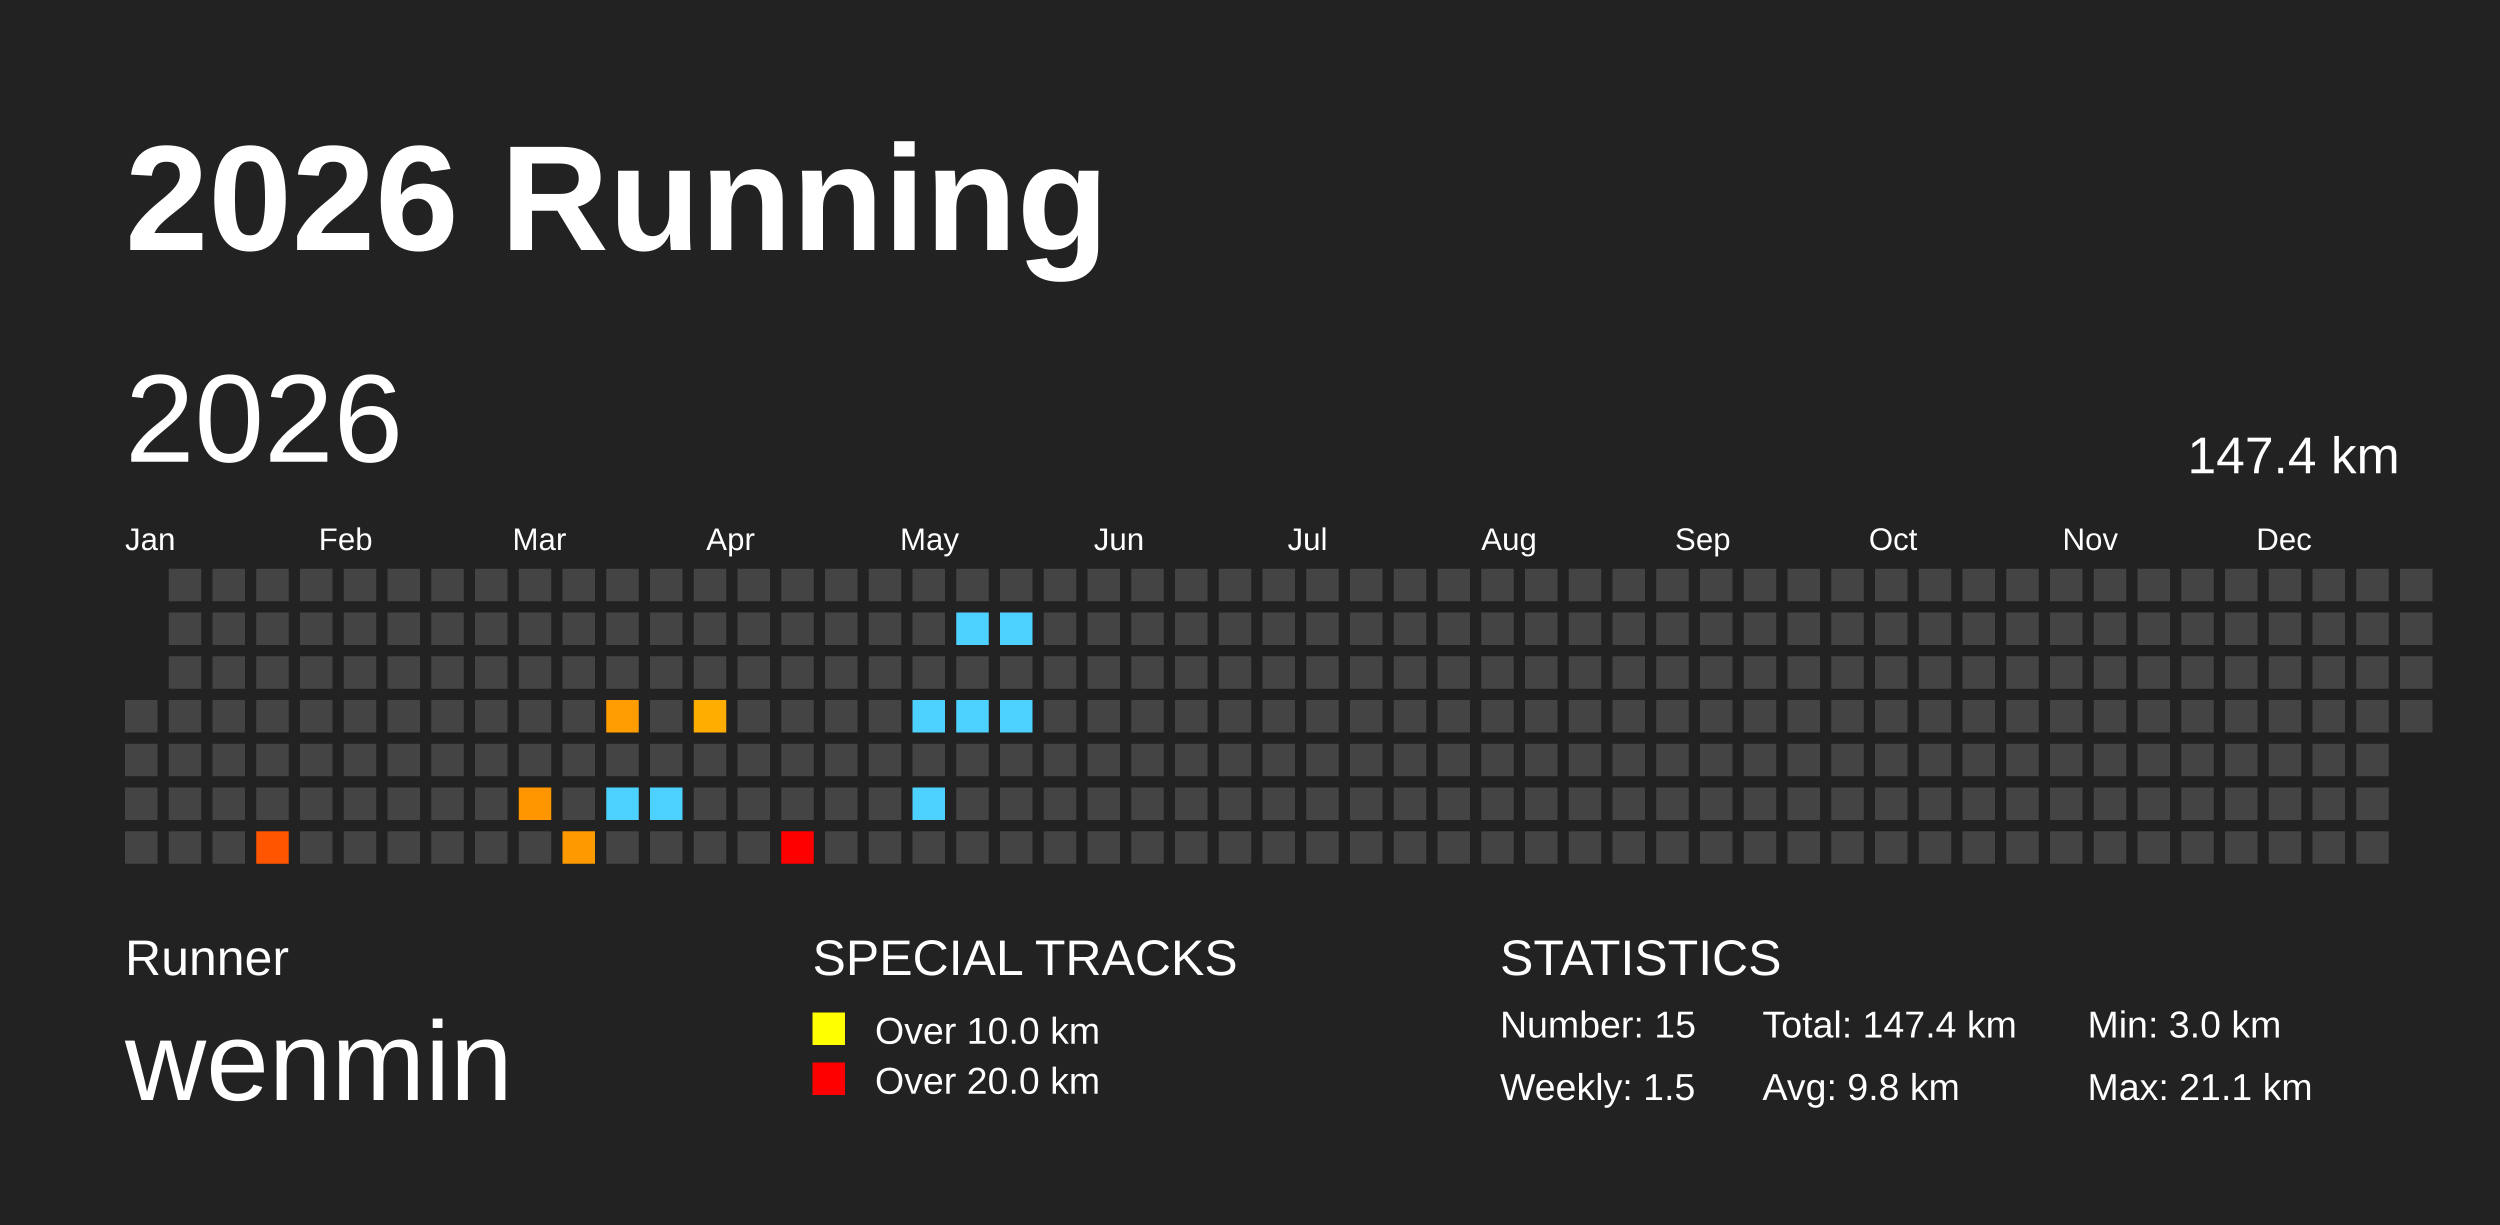
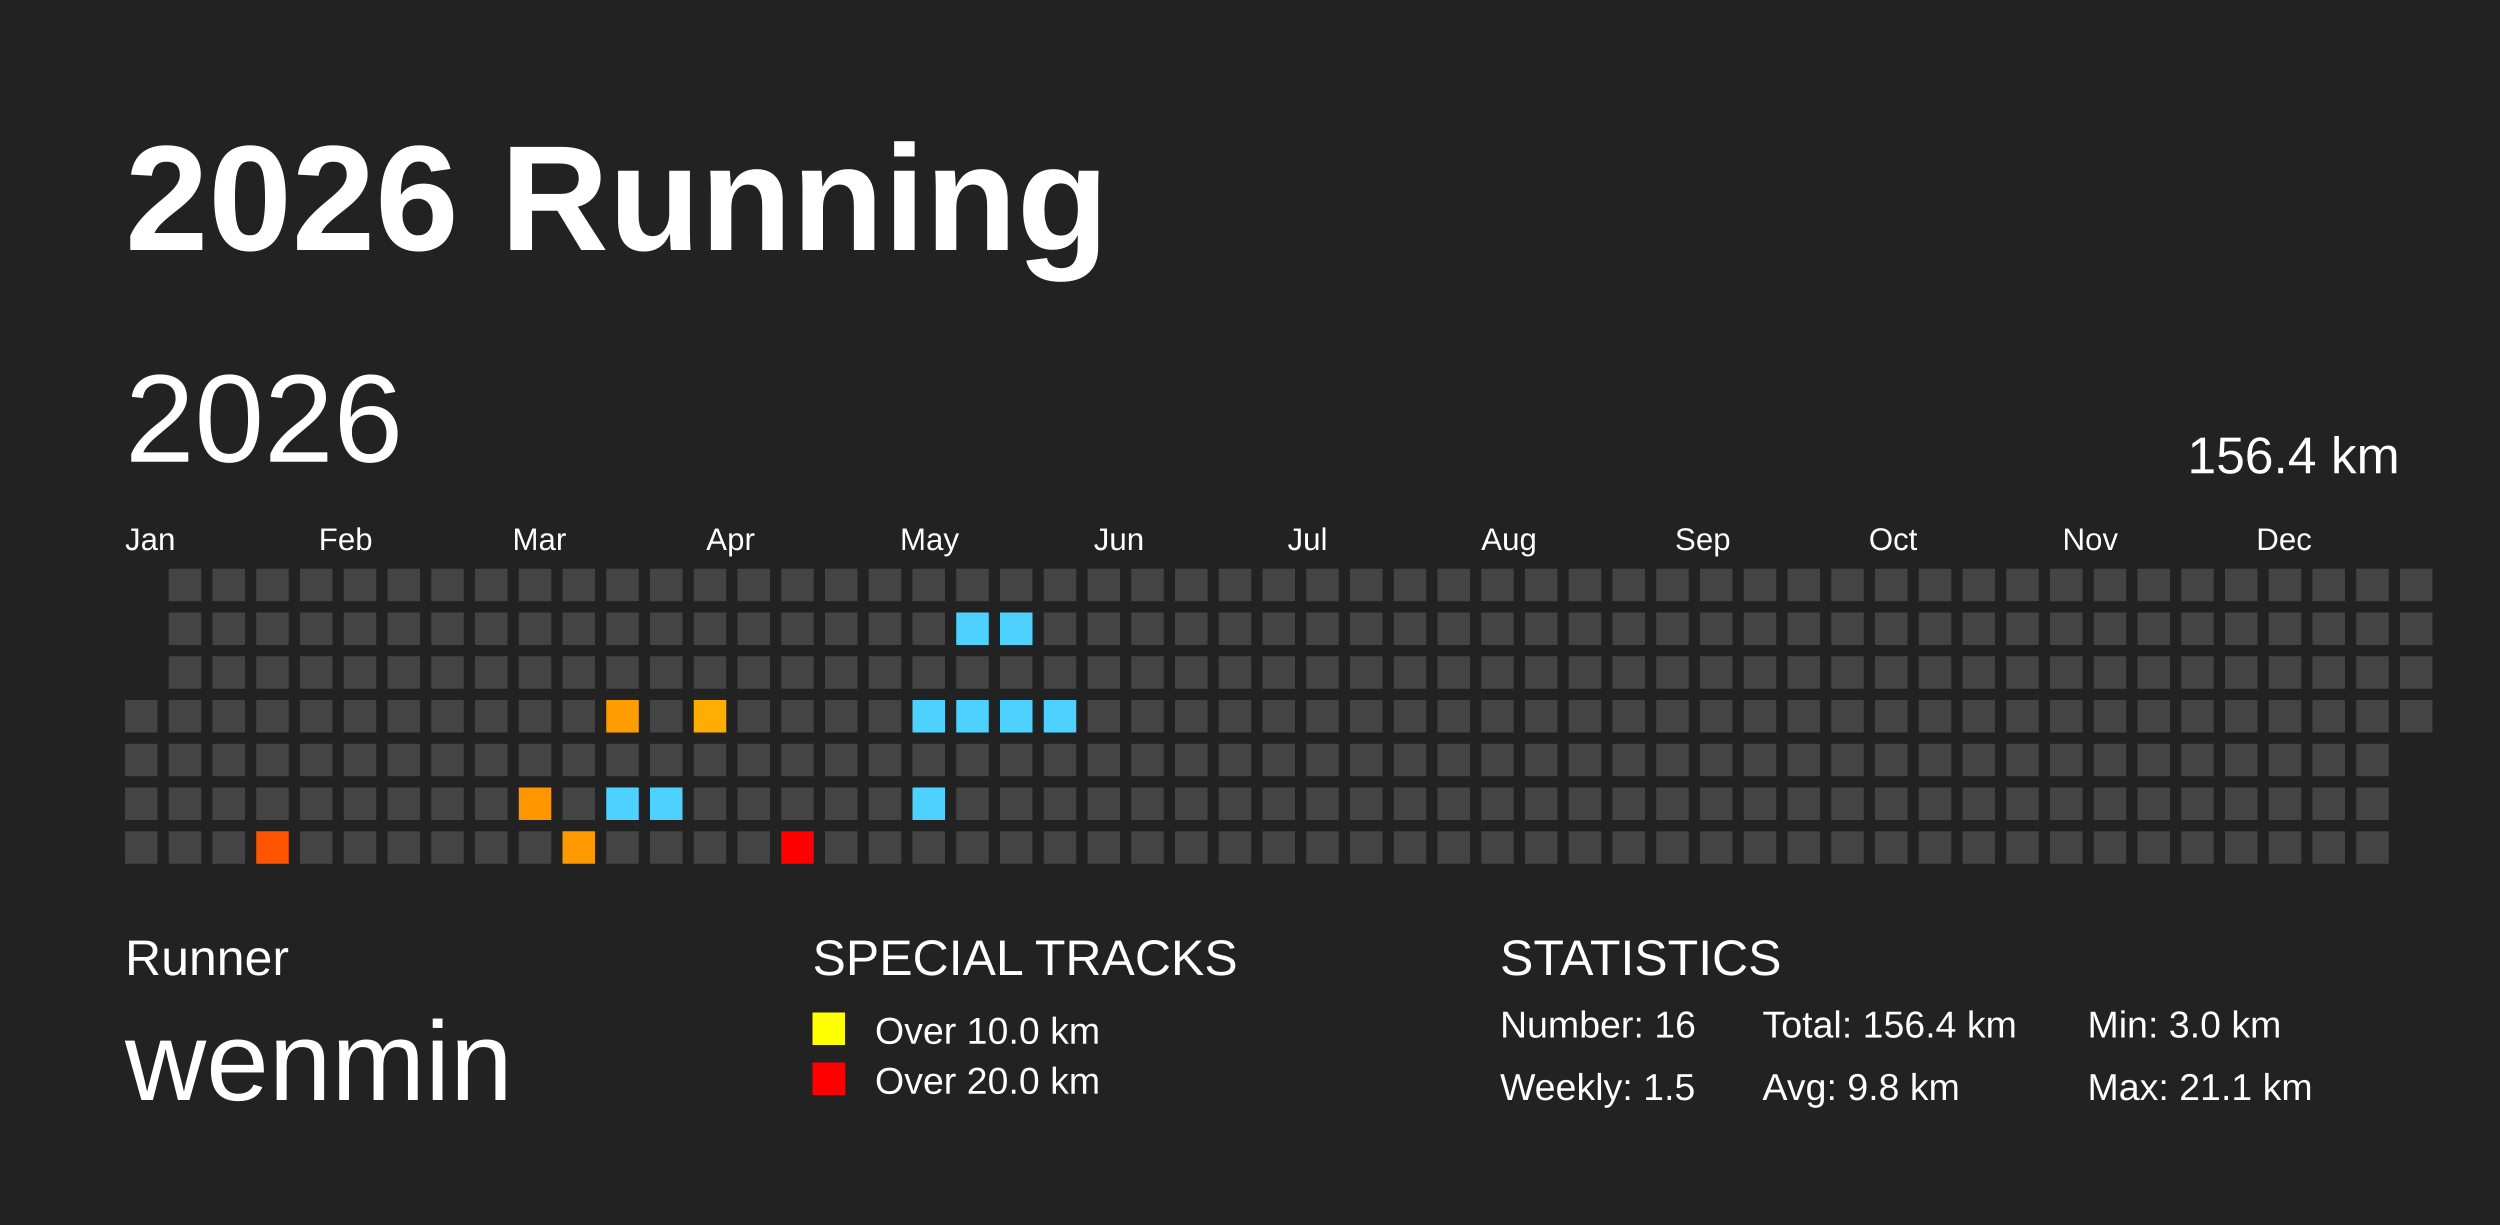
<svg xmlns="http://www.w3.org/2000/svg" baseProfile="full" height="98mm" version="1.1" viewBox="0,0,200,98" width="200mm">
  <defs />
  <rect fill="#222222" height="98" width="200" x="0" y="0" />
  <text fill="#FFFFFF" style="font-size:12px; font-family:Arial; font-weight:bold;" x="10" y="20">2026 Running</text>
  <text fill="#FFFFFF" style="font-size:4px; font-family:Arial" x="10" y="78">Runner</text>
  <text fill="#FFFFFF" style="font-size:9px; font-family:Arial" x="10" y="88">wenmin</text>
  <text fill="#FFFFFF" style="font-size:4px; font-family:Arial" x="65" y="78">SPECIAL TRACKS</text>
  <rect fill="yellow" height="2.6" width="2.6" x="65" y="81" />
  <text fill="#FFFFFF" style="font-size:3px; font-family:Arial" x="70" y="83.5">Over 10.0 km</text>
  <rect fill="red" height="2.6" width="2.6" x="65" y="85" />
  <text fill="#FFFFFF" style="font-size:3px; font-family:Arial" x="70" y="87.5">Over 20.0 km</text>
  <text fill="#FFFFFF" style="font-size:4px; font-family:Arial" x="120" y="78">STATISTICS</text>
-   <text fill="#FFFFFF" style="font-size:3px; font-family:Arial" x="120" y="83">Number: 15</text>
+   <text fill="#FFFFFF" style="font-size:3px; font-family:Arial" x="120" y="83">Number: 16</text>
  <text fill="#FFFFFF" style="font-size:3px; font-family:Arial" x="120" y="88">Weekly: 1.5</text>
-   <text fill="#FFFFFF" style="font-size:3px; font-family:Arial" x="141" y="83">Total: 147.4 km</text>
+   <text fill="#FFFFFF" style="font-size:3px; font-family:Arial" x="141" y="83">Total: 156.4 km</text>
  <text fill="#FFFFFF" style="font-size:3px; font-family:Arial" x="141" y="88">Avg: 9.8 km</text>
  <text fill="#FFFFFF" style="font-size:3px; font-family:Arial" x="167" y="83">Min: 3.0 km</text>
  <text fill="#FFFFFF" style="font-size:3px; font-family:Arial" x="167" y="88">Max: 21.1 km</text>
  <text dominant-baseline="hanging" fill="#FFFFFF" style="font-size:10.0px; font-family:Arial;" x="10" y="30">2026</text>
-   <text dominant-baseline="hanging" fill="#FFFFFF" style="font-size:4.125px; font-family:Arial;" x="175" y="35">147.4 km</text>
+   <text dominant-baseline="hanging" fill="#FFFFFF" style="font-size:4.125px; font-family:Arial;" x="175" y="35">156.4 km</text>
  <text fill="#FFFFFF" style="font-size:2.5px; font-family:Arial" x="10.0" y="44">Jan</text>
  <text fill="#FFFFFF" style="font-size:2.5px; font-family:Arial" x="25.5" y="44">Feb</text>
  <text fill="#FFFFFF" style="font-size:2.5px; font-family:Arial" x="41.0" y="44">Mar</text>
  <text fill="#FFFFFF" style="font-size:2.5px; font-family:Arial" x="56.5" y="44">Apr</text>
  <text fill="#FFFFFF" style="font-size:2.5px; font-family:Arial" x="72.0" y="44">May</text>
  <text fill="#FFFFFF" style="font-size:2.5px; font-family:Arial" x="87.5" y="44">Jun</text>
  <text fill="#FFFFFF" style="font-size:2.5px; font-family:Arial" x="103.0" y="44">Jul</text>
  <text fill="#FFFFFF" style="font-size:2.5px; font-family:Arial" x="118.5" y="44">Aug</text>
  <text fill="#FFFFFF" style="font-size:2.5px; font-family:Arial" x="134.0" y="44">Sep</text>
  <text fill="#FFFFFF" style="font-size:2.5px; font-family:Arial" x="149.5" y="44">Oct</text>
  <text fill="#FFFFFF" style="font-size:2.5px; font-family:Arial" x="165.0" y="44">Nov</text>
  <text fill="#FFFFFF" style="font-size:2.5px; font-family:Arial" x="180.5" y="44">Dec</text>
  <rect fill="#444444" height="2.6" width="2.6" x="10.0" y="56.0" />
  <rect fill="#444444" height="2.6" width="2.6" x="10.0" y="59.5" />
  <rect fill="#444444" height="2.6" width="2.6" x="10.0" y="63.0" />
  <rect fill="#444444" height="2.6" width="2.6" x="10.0" y="66.5" />
  <rect fill="#444444" height="2.6" width="2.6" x="13.5" y="45.5" />
  <rect fill="#444444" height="2.6" width="2.6" x="13.5" y="49.0" />
  <rect fill="#444444" height="2.6" width="2.6" x="13.5" y="52.5" />
  <rect fill="#444444" height="2.6" width="2.6" x="13.5" y="56.0" />
  <rect fill="#444444" height="2.6" width="2.6" x="13.5" y="59.5" />
  <rect fill="#444444" height="2.6" width="2.6" x="13.5" y="63.0" />
  <rect fill="#444444" height="2.6" width="2.6" x="13.5" y="66.5" />
  <rect fill="#444444" height="2.6" width="2.6" x="17.0" y="45.5" />
  <rect fill="#444444" height="2.6" width="2.6" x="17.0" y="49.0" />
  <rect fill="#444444" height="2.6" width="2.6" x="17.0" y="52.5" />
  <rect fill="#444444" height="2.6" width="2.6" x="17.0" y="56.0" />
  <rect fill="#444444" height="2.6" width="2.6" x="17.0" y="59.5" />
  <rect fill="#444444" height="2.6" width="2.6" x="17.0" y="63.0" />
  <rect fill="#444444" height="2.6" width="2.6" x="17.0" y="66.5" />
  <rect fill="#444444" height="2.6" width="2.6" x="20.5" y="45.5" />
  <rect fill="#444444" height="2.6" width="2.6" x="20.5" y="49.0" />
  <rect fill="#444444" height="2.6" width="2.6" x="20.5" y="52.5" />
  <rect fill="#444444" height="2.6" width="2.6" x="20.5" y="56.0" />
  <rect fill="#444444" height="2.6" width="2.6" x="20.5" y="59.5" />
  <rect fill="#444444" height="2.6" width="2.6" x="20.5" y="63.0" />
  <rect fill="#ff5500" height="2.6" width="2.6" x="20.5" y="66.5" />
  <rect fill="#444444" height="2.6" width="2.6" x="24.0" y="45.5" />
  <rect fill="#444444" height="2.6" width="2.6" x="24.0" y="49.0" />
  <rect fill="#444444" height="2.6" width="2.6" x="24.0" y="52.5" />
  <rect fill="#444444" height="2.6" width="2.6" x="24.0" y="56.0" />
  <rect fill="#444444" height="2.6" width="2.6" x="24.0" y="59.5" />
  <rect fill="#444444" height="2.6" width="2.6" x="24.0" y="63.0" />
  <rect fill="#444444" height="2.6" width="2.6" x="24.0" y="66.5" />
  <rect fill="#444444" height="2.6" width="2.6" x="27.5" y="45.5" />
  <rect fill="#444444" height="2.6" width="2.6" x="27.5" y="49.0" />
  <rect fill="#444444" height="2.6" width="2.6" x="27.5" y="52.5" />
  <rect fill="#444444" height="2.6" width="2.6" x="27.5" y="56.0" />
  <rect fill="#444444" height="2.6" width="2.6" x="27.5" y="59.5" />
  <rect fill="#444444" height="2.6" width="2.6" x="27.5" y="63.0" />
  <rect fill="#444444" height="2.6" width="2.6" x="27.5" y="66.5" />
  <rect fill="#444444" height="2.6" width="2.6" x="31.0" y="45.5" />
  <rect fill="#444444" height="2.6" width="2.6" x="31.0" y="49.0" />
  <rect fill="#444444" height="2.6" width="2.6" x="31.0" y="52.5" />
  <rect fill="#444444" height="2.6" width="2.6" x="31.0" y="56.0" />
  <rect fill="#444444" height="2.6" width="2.6" x="31.0" y="59.5" />
  <rect fill="#444444" height="2.6" width="2.6" x="31.0" y="63.0" />
  <rect fill="#444444" height="2.6" width="2.6" x="31.0" y="66.5" />
  <rect fill="#444444" height="2.6" width="2.6" x="34.5" y="45.5" />
  <rect fill="#444444" height="2.6" width="2.6" x="34.5" y="49.0" />
  <rect fill="#444444" height="2.6" width="2.6" x="34.5" y="52.5" />
  <rect fill="#444444" height="2.6" width="2.6" x="34.5" y="56.0" />
  <rect fill="#444444" height="2.6" width="2.6" x="34.5" y="59.5" />
  <rect fill="#444444" height="2.6" width="2.6" x="34.5" y="63.0" />
  <rect fill="#444444" height="2.6" width="2.6" x="34.5" y="66.5" />
  <rect fill="#444444" height="2.6" width="2.6" x="38.0" y="45.5" />
  <rect fill="#444444" height="2.6" width="2.6" x="38.0" y="49.0" />
  <rect fill="#444444" height="2.6" width="2.6" x="38.0" y="52.5" />
  <rect fill="#444444" height="2.6" width="2.6" x="38.0" y="56.0" />
  <rect fill="#444444" height="2.6" width="2.6" x="38.0" y="59.5" />
  <rect fill="#444444" height="2.6" width="2.6" x="38.0" y="63.0" />
  <rect fill="#444444" height="2.6" width="2.6" x="38.0" y="66.5" />
  <rect fill="#444444" height="2.6" width="2.6" x="41.5" y="45.5" />
  <rect fill="#444444" height="2.6" width="2.6" x="41.5" y="49.0" />
  <rect fill="#444444" height="2.6" width="2.6" x="41.5" y="52.5" />
  <rect fill="#444444" height="2.6" width="2.6" x="41.5" y="56.0" />
  <rect fill="#444444" height="2.6" width="2.6" x="41.5" y="59.5" />
  <rect fill="#ff9600" height="2.6" width="2.6" x="41.5" y="63.0" />
  <rect fill="#444444" height="2.6" width="2.6" x="41.5" y="66.5" />
  <rect fill="#444444" height="2.6" width="2.6" x="45.0" y="45.5" />
  <rect fill="#444444" height="2.6" width="2.6" x="45.0" y="49.0" />
  <rect fill="#444444" height="2.6" width="2.6" x="45.0" y="52.5" />
  <rect fill="#444444" height="2.6" width="2.6" x="45.0" y="56.0" />
  <rect fill="#444444" height="2.6" width="2.6" x="45.0" y="59.5" />
  <rect fill="#444444" height="2.6" width="2.6" x="45.0" y="63.0" />
  <rect fill="#ff9900" height="2.6" width="2.6" x="45.0" y="66.5" />
  <rect fill="#444444" height="2.6" width="2.6" x="48.5" y="45.5" />
  <rect fill="#444444" height="2.6" width="2.6" x="48.5" y="49.0" />
  <rect fill="#444444" height="2.6" width="2.6" x="48.5" y="52.5" />
  <rect fill="#ff9d00" height="2.6" width="2.6" x="48.5" y="56.0" />
  <rect fill="#444444" height="2.6" width="2.6" x="48.5" y="59.5" />
  <rect fill="#4dd2ff" height="2.6" width="2.6" x="48.5" y="63.0" />
  <rect fill="#444444" height="2.6" width="2.6" x="48.5" y="66.5" />
  <rect fill="#444444" height="2.6" width="2.6" x="52.0" y="45.5" />
  <rect fill="#444444" height="2.6" width="2.6" x="52.0" y="49.0" />
  <rect fill="#444444" height="2.6" width="2.6" x="52.0" y="52.5" />
  <rect fill="#444444" height="2.6" width="2.6" x="52.0" y="56.0" />
  <rect fill="#444444" height="2.6" width="2.6" x="52.0" y="59.5" />
  <rect fill="#4dd2ff" height="2.6" width="2.6" x="52.0" y="63.0" />
  <rect fill="#444444" height="2.6" width="2.6" x="52.0" y="66.5" />
  <rect fill="#444444" height="2.6" width="2.6" x="55.5" y="45.5" />
  <rect fill="#444444" height="2.6" width="2.6" x="55.5" y="49.0" />
  <rect fill="#444444" height="2.6" width="2.6" x="55.5" y="52.5" />
  <rect fill="#ffae00" height="2.6" width="2.6" x="55.5" y="56.0" />
  <rect fill="#444444" height="2.6" width="2.6" x="55.5" y="59.5" />
  <rect fill="#444444" height="2.6" width="2.6" x="55.5" y="63.0" />
  <rect fill="#444444" height="2.6" width="2.6" x="55.5" y="66.5" />
  <rect fill="#444444" height="2.6" width="2.6" x="59.0" y="45.5" />
  <rect fill="#444444" height="2.6" width="2.6" x="59.0" y="49.0" />
  <rect fill="#444444" height="2.6" width="2.6" x="59.0" y="52.5" />
  <rect fill="#444444" height="2.6" width="2.6" x="59.0" y="56.0" />
  <rect fill="#444444" height="2.6" width="2.6" x="59.0" y="59.5" />
  <rect fill="#444444" height="2.6" width="2.6" x="59.0" y="63.0" />
  <rect fill="#444444" height="2.6" width="2.6" x="59.0" y="66.5" />
  <rect fill="#444444" height="2.6" width="2.6" x="62.5" y="45.5" />
  <rect fill="#444444" height="2.6" width="2.6" x="62.5" y="49.0" />
  <rect fill="#444444" height="2.6" width="2.6" x="62.5" y="52.5" />
  <rect fill="#444444" height="2.6" width="2.6" x="62.5" y="56.0" />
  <rect fill="#444444" height="2.6" width="2.6" x="62.5" y="59.5" />
  <rect fill="#444444" height="2.6" width="2.6" x="62.5" y="63.0" />
  <rect fill="red" height="2.6" width="2.6" x="62.5" y="66.5" />
  <rect fill="#444444" height="2.6" width="2.6" x="66.0" y="45.5" />
  <rect fill="#444444" height="2.6" width="2.6" x="66.0" y="49.0" />
  <rect fill="#444444" height="2.6" width="2.6" x="66.0" y="52.5" />
  <rect fill="#444444" height="2.6" width="2.6" x="66.0" y="56.0" />
  <rect fill="#444444" height="2.6" width="2.6" x="66.0" y="59.5" />
  <rect fill="#444444" height="2.6" width="2.6" x="66.0" y="63.0" />
  <rect fill="#444444" height="2.6" width="2.6" x="66.0" y="66.5" />
  <rect fill="#444444" height="2.6" width="2.6" x="69.5" y="45.5" />
  <rect fill="#444444" height="2.6" width="2.6" x="69.5" y="49.0" />
  <rect fill="#444444" height="2.6" width="2.6" x="69.5" y="52.5" />
  <rect fill="#444444" height="2.6" width="2.6" x="69.5" y="56.0" />
  <rect fill="#444444" height="2.6" width="2.6" x="69.5" y="59.5" />
  <rect fill="#444444" height="2.6" width="2.6" x="69.5" y="63.0" />
  <rect fill="#444444" height="2.6" width="2.6" x="69.5" y="66.5" />
  <rect fill="#444444" height="2.6" width="2.6" x="73.0" y="45.5" />
  <rect fill="#444444" height="2.6" width="2.6" x="73.0" y="49.0" />
  <rect fill="#444444" height="2.6" width="2.6" x="73.0" y="52.5" />
  <rect fill="#4dd2ff" height="2.6" width="2.6" x="73.0" y="56.0" />
  <rect fill="#444444" height="2.6" width="2.6" x="73.0" y="59.5" />
  <rect fill="#4dd2ff" height="2.6" width="2.6" x="73.0" y="63.0" />
  <rect fill="#444444" height="2.6" width="2.6" x="73.0" y="66.5" />
  <rect fill="#444444" height="2.6" width="2.6" x="76.5" y="45.5" />
  <rect fill="#4dd2ff" height="2.6" width="2.6" x="76.5" y="49.0" />
  <rect fill="#444444" height="2.6" width="2.6" x="76.5" y="52.5" />
  <rect fill="#4dd2ff" height="2.6" width="2.6" x="76.5" y="56.0" />
  <rect fill="#444444" height="2.6" width="2.6" x="76.5" y="59.5" />
  <rect fill="#444444" height="2.6" width="2.6" x="76.5" y="63.0" />
  <rect fill="#444444" height="2.6" width="2.6" x="76.5" y="66.5" />
  <rect fill="#444444" height="2.6" width="2.6" x="80.0" y="45.5" />
  <rect fill="#4dd2ff" height="2.6" width="2.6" x="80.0" y="49.0" />
  <rect fill="#444444" height="2.6" width="2.6" x="80.0" y="52.5" />
  <rect fill="#4dd2ff" height="2.6" width="2.6" x="80.0" y="56.0" />
  <rect fill="#444444" height="2.6" width="2.6" x="80.0" y="59.5" />
  <rect fill="#444444" height="2.6" width="2.6" x="80.0" y="63.0" />
  <rect fill="#444444" height="2.6" width="2.6" x="80.0" y="66.5" />
  <rect fill="#444444" height="2.6" width="2.6" x="83.5" y="45.5" />
  <rect fill="#444444" height="2.6" width="2.6" x="83.5" y="49.0" />
  <rect fill="#444444" height="2.6" width="2.6" x="83.5" y="52.5" />
-   <rect fill="#444444" height="2.6" width="2.6" x="83.5" y="56.0" />
+   <rect fill="#4dd2ff" height="2.6" width="2.6" x="83.5" y="56.0" />
  <rect fill="#444444" height="2.6" width="2.6" x="83.5" y="59.5" />
  <rect fill="#444444" height="2.6" width="2.6" x="83.5" y="63.0" />
  <rect fill="#444444" height="2.6" width="2.6" x="83.5" y="66.5" />
  <rect fill="#444444" height="2.6" width="2.6" x="87.0" y="45.5" />
  <rect fill="#444444" height="2.6" width="2.6" x="87.0" y="49.0" />
  <rect fill="#444444" height="2.6" width="2.6" x="87.0" y="52.5" />
  <rect fill="#444444" height="2.6" width="2.6" x="87.0" y="56.0" />
  <rect fill="#444444" height="2.6" width="2.6" x="87.0" y="59.5" />
  <rect fill="#444444" height="2.6" width="2.6" x="87.0" y="63.0" />
  <rect fill="#444444" height="2.6" width="2.6" x="87.0" y="66.5" />
  <rect fill="#444444" height="2.6" width="2.6" x="90.5" y="45.5" />
  <rect fill="#444444" height="2.6" width="2.6" x="90.5" y="49.0" />
  <rect fill="#444444" height="2.6" width="2.6" x="90.5" y="52.5" />
  <rect fill="#444444" height="2.6" width="2.6" x="90.5" y="56.0" />
  <rect fill="#444444" height="2.6" width="2.6" x="90.5" y="59.5" />
  <rect fill="#444444" height="2.6" width="2.6" x="90.5" y="63.0" />
  <rect fill="#444444" height="2.6" width="2.6" x="90.5" y="66.5" />
  <rect fill="#444444" height="2.6" width="2.6" x="94.0" y="45.5" />
  <rect fill="#444444" height="2.6" width="2.6" x="94.0" y="49.0" />
  <rect fill="#444444" height="2.6" width="2.6" x="94.0" y="52.5" />
  <rect fill="#444444" height="2.6" width="2.6" x="94.0" y="56.0" />
  <rect fill="#444444" height="2.6" width="2.6" x="94.0" y="59.5" />
  <rect fill="#444444" height="2.6" width="2.6" x="94.0" y="63.0" />
  <rect fill="#444444" height="2.6" width="2.6" x="94.0" y="66.5" />
  <rect fill="#444444" height="2.6" width="2.6" x="97.5" y="45.5" />
  <rect fill="#444444" height="2.6" width="2.6" x="97.5" y="49.0" />
  <rect fill="#444444" height="2.6" width="2.6" x="97.5" y="52.5" />
  <rect fill="#444444" height="2.6" width="2.6" x="97.5" y="56.0" />
  <rect fill="#444444" height="2.6" width="2.6" x="97.5" y="59.5" />
  <rect fill="#444444" height="2.6" width="2.6" x="97.5" y="63.0" />
  <rect fill="#444444" height="2.6" width="2.6" x="97.5" y="66.5" />
  <rect fill="#444444" height="2.6" width="2.6" x="101.0" y="45.5" />
  <rect fill="#444444" height="2.6" width="2.6" x="101.0" y="49.0" />
  <rect fill="#444444" height="2.6" width="2.6" x="101.0" y="52.5" />
  <rect fill="#444444" height="2.6" width="2.6" x="101.0" y="56.0" />
  <rect fill="#444444" height="2.6" width="2.6" x="101.0" y="59.5" />
  <rect fill="#444444" height="2.6" width="2.6" x="101.0" y="63.0" />
  <rect fill="#444444" height="2.6" width="2.6" x="101.0" y="66.5" />
  <rect fill="#444444" height="2.6" width="2.6" x="104.5" y="45.5" />
  <rect fill="#444444" height="2.6" width="2.6" x="104.5" y="49.0" />
  <rect fill="#444444" height="2.6" width="2.6" x="104.5" y="52.5" />
  <rect fill="#444444" height="2.6" width="2.6" x="104.5" y="56.0" />
  <rect fill="#444444" height="2.6" width="2.6" x="104.5" y="59.5" />
  <rect fill="#444444" height="2.6" width="2.6" x="104.5" y="63.0" />
  <rect fill="#444444" height="2.6" width="2.6" x="104.5" y="66.5" />
  <rect fill="#444444" height="2.6" width="2.6" x="108.0" y="45.5" />
  <rect fill="#444444" height="2.6" width="2.6" x="108.0" y="49.0" />
  <rect fill="#444444" height="2.6" width="2.6" x="108.0" y="52.5" />
  <rect fill="#444444" height="2.6" width="2.6" x="108.0" y="56.0" />
  <rect fill="#444444" height="2.6" width="2.6" x="108.0" y="59.5" />
  <rect fill="#444444" height="2.6" width="2.6" x="108.0" y="63.0" />
  <rect fill="#444444" height="2.6" width="2.6" x="108.0" y="66.5" />
  <rect fill="#444444" height="2.6" width="2.6" x="111.5" y="45.5" />
  <rect fill="#444444" height="2.6" width="2.6" x="111.5" y="49.0" />
  <rect fill="#444444" height="2.6" width="2.6" x="111.5" y="52.5" />
  <rect fill="#444444" height="2.6" width="2.6" x="111.5" y="56.0" />
  <rect fill="#444444" height="2.6" width="2.6" x="111.5" y="59.5" />
  <rect fill="#444444" height="2.6" width="2.6" x="111.5" y="63.0" />
  <rect fill="#444444" height="2.6" width="2.6" x="111.5" y="66.5" />
  <rect fill="#444444" height="2.6" width="2.6" x="115.0" y="45.5" />
  <rect fill="#444444" height="2.6" width="2.6" x="115.0" y="49.0" />
  <rect fill="#444444" height="2.6" width="2.6" x="115.0" y="52.5" />
  <rect fill="#444444" height="2.6" width="2.6" x="115.0" y="56.0" />
  <rect fill="#444444" height="2.6" width="2.6" x="115.0" y="59.5" />
  <rect fill="#444444" height="2.6" width="2.6" x="115.0" y="63.0" />
  <rect fill="#444444" height="2.6" width="2.6" x="115.0" y="66.5" />
  <rect fill="#444444" height="2.6" width="2.6" x="118.5" y="45.5" />
  <rect fill="#444444" height="2.6" width="2.6" x="118.5" y="49.0" />
  <rect fill="#444444" height="2.6" width="2.6" x="118.5" y="52.5" />
  <rect fill="#444444" height="2.6" width="2.6" x="118.5" y="56.0" />
  <rect fill="#444444" height="2.6" width="2.6" x="118.5" y="59.5" />
  <rect fill="#444444" height="2.6" width="2.6" x="118.5" y="63.0" />
  <rect fill="#444444" height="2.6" width="2.6" x="118.5" y="66.5" />
  <rect fill="#444444" height="2.6" width="2.6" x="122.0" y="45.5" />
  <rect fill="#444444" height="2.6" width="2.6" x="122.0" y="49.0" />
  <rect fill="#444444" height="2.6" width="2.6" x="122.0" y="52.5" />
  <rect fill="#444444" height="2.6" width="2.6" x="122.0" y="56.0" />
  <rect fill="#444444" height="2.6" width="2.6" x="122.0" y="59.5" />
  <rect fill="#444444" height="2.6" width="2.6" x="122.0" y="63.0" />
  <rect fill="#444444" height="2.6" width="2.6" x="122.0" y="66.5" />
  <rect fill="#444444" height="2.6" width="2.6" x="125.5" y="45.5" />
  <rect fill="#444444" height="2.6" width="2.6" x="125.5" y="49.0" />
  <rect fill="#444444" height="2.6" width="2.6" x="125.5" y="52.5" />
  <rect fill="#444444" height="2.6" width="2.6" x="125.5" y="56.0" />
  <rect fill="#444444" height="2.6" width="2.6" x="125.5" y="59.5" />
  <rect fill="#444444" height="2.6" width="2.6" x="125.5" y="63.0" />
  <rect fill="#444444" height="2.6" width="2.6" x="125.5" y="66.5" />
  <rect fill="#444444" height="2.6" width="2.6" x="129.0" y="45.5" />
  <rect fill="#444444" height="2.6" width="2.6" x="129.0" y="49.0" />
  <rect fill="#444444" height="2.6" width="2.6" x="129.0" y="52.5" />
  <rect fill="#444444" height="2.6" width="2.6" x="129.0" y="56.0" />
  <rect fill="#444444" height="2.6" width="2.6" x="129.0" y="59.5" />
  <rect fill="#444444" height="2.6" width="2.6" x="129.0" y="63.0" />
  <rect fill="#444444" height="2.6" width="2.6" x="129.0" y="66.5" />
  <rect fill="#444444" height="2.6" width="2.6" x="132.5" y="45.5" />
  <rect fill="#444444" height="2.6" width="2.6" x="132.5" y="49.0" />
  <rect fill="#444444" height="2.6" width="2.6" x="132.5" y="52.5" />
  <rect fill="#444444" height="2.6" width="2.6" x="132.5" y="56.0" />
  <rect fill="#444444" height="2.6" width="2.6" x="132.5" y="59.5" />
  <rect fill="#444444" height="2.6" width="2.6" x="132.5" y="63.0" />
  <rect fill="#444444" height="2.6" width="2.6" x="132.5" y="66.5" />
  <rect fill="#444444" height="2.6" width="2.6" x="136.0" y="45.5" />
  <rect fill="#444444" height="2.6" width="2.6" x="136.0" y="49.0" />
  <rect fill="#444444" height="2.6" width="2.6" x="136.0" y="52.5" />
  <rect fill="#444444" height="2.6" width="2.6" x="136.0" y="56.0" />
  <rect fill="#444444" height="2.6" width="2.6" x="136.0" y="59.5" />
  <rect fill="#444444" height="2.6" width="2.6" x="136.0" y="63.0" />
  <rect fill="#444444" height="2.6" width="2.6" x="136.0" y="66.5" />
  <rect fill="#444444" height="2.6" width="2.6" x="139.5" y="45.5" />
  <rect fill="#444444" height="2.6" width="2.6" x="139.5" y="49.0" />
  <rect fill="#444444" height="2.6" width="2.6" x="139.5" y="52.5" />
  <rect fill="#444444" height="2.6" width="2.6" x="139.5" y="56.0" />
  <rect fill="#444444" height="2.6" width="2.6" x="139.5" y="59.5" />
  <rect fill="#444444" height="2.6" width="2.6" x="139.5" y="63.0" />
  <rect fill="#444444" height="2.6" width="2.6" x="139.5" y="66.5" />
  <rect fill="#444444" height="2.6" width="2.6" x="143.0" y="45.5" />
  <rect fill="#444444" height="2.6" width="2.6" x="143.0" y="49.0" />
  <rect fill="#444444" height="2.6" width="2.6" x="143.0" y="52.5" />
  <rect fill="#444444" height="2.6" width="2.6" x="143.0" y="56.0" />
  <rect fill="#444444" height="2.6" width="2.6" x="143.0" y="59.5" />
  <rect fill="#444444" height="2.6" width="2.6" x="143.0" y="63.0" />
  <rect fill="#444444" height="2.6" width="2.6" x="143.0" y="66.5" />
  <rect fill="#444444" height="2.6" width="2.6" x="146.5" y="45.5" />
  <rect fill="#444444" height="2.6" width="2.6" x="146.5" y="49.0" />
  <rect fill="#444444" height="2.6" width="2.6" x="146.5" y="52.5" />
  <rect fill="#444444" height="2.6" width="2.6" x="146.5" y="56.0" />
  <rect fill="#444444" height="2.6" width="2.6" x="146.5" y="59.5" />
  <rect fill="#444444" height="2.6" width="2.6" x="146.5" y="63.0" />
  <rect fill="#444444" height="2.6" width="2.6" x="146.5" y="66.5" />
  <rect fill="#444444" height="2.6" width="2.6" x="150.0" y="45.5" />
  <rect fill="#444444" height="2.6" width="2.6" x="150.0" y="49.0" />
  <rect fill="#444444" height="2.6" width="2.6" x="150.0" y="52.5" />
  <rect fill="#444444" height="2.6" width="2.6" x="150.0" y="56.0" />
  <rect fill="#444444" height="2.6" width="2.6" x="150.0" y="59.5" />
  <rect fill="#444444" height="2.6" width="2.6" x="150.0" y="63.0" />
  <rect fill="#444444" height="2.6" width="2.6" x="150.0" y="66.5" />
  <rect fill="#444444" height="2.6" width="2.6" x="153.5" y="45.5" />
  <rect fill="#444444" height="2.6" width="2.6" x="153.5" y="49.0" />
  <rect fill="#444444" height="2.6" width="2.6" x="153.5" y="52.5" />
  <rect fill="#444444" height="2.6" width="2.6" x="153.5" y="56.0" />
  <rect fill="#444444" height="2.6" width="2.6" x="153.5" y="59.5" />
  <rect fill="#444444" height="2.6" width="2.6" x="153.5" y="63.0" />
  <rect fill="#444444" height="2.6" width="2.6" x="153.5" y="66.5" />
  <rect fill="#444444" height="2.6" width="2.6" x="157.0" y="45.5" />
  <rect fill="#444444" height="2.6" width="2.6" x="157.0" y="49.0" />
  <rect fill="#444444" height="2.6" width="2.6" x="157.0" y="52.5" />
  <rect fill="#444444" height="2.6" width="2.6" x="157.0" y="56.0" />
  <rect fill="#444444" height="2.6" width="2.6" x="157.0" y="59.5" />
  <rect fill="#444444" height="2.6" width="2.6" x="157.0" y="63.0" />
  <rect fill="#444444" height="2.6" width="2.6" x="157.0" y="66.5" />
  <rect fill="#444444" height="2.6" width="2.6" x="160.5" y="45.5" />
  <rect fill="#444444" height="2.6" width="2.6" x="160.5" y="49.0" />
  <rect fill="#444444" height="2.6" width="2.6" x="160.5" y="52.5" />
  <rect fill="#444444" height="2.6" width="2.6" x="160.5" y="56.0" />
  <rect fill="#444444" height="2.6" width="2.6" x="160.5" y="59.5" />
  <rect fill="#444444" height="2.6" width="2.6" x="160.5" y="63.0" />
  <rect fill="#444444" height="2.6" width="2.6" x="160.5" y="66.5" />
  <rect fill="#444444" height="2.6" width="2.6" x="164.0" y="45.5" />
  <rect fill="#444444" height="2.6" width="2.6" x="164.0" y="49.0" />
  <rect fill="#444444" height="2.6" width="2.6" x="164.0" y="52.5" />
  <rect fill="#444444" height="2.6" width="2.6" x="164.0" y="56.0" />
  <rect fill="#444444" height="2.6" width="2.6" x="164.0" y="59.5" />
  <rect fill="#444444" height="2.6" width="2.6" x="164.0" y="63.0" />
  <rect fill="#444444" height="2.6" width="2.6" x="164.0" y="66.5" />
  <rect fill="#444444" height="2.6" width="2.6" x="167.5" y="45.5" />
  <rect fill="#444444" height="2.6" width="2.6" x="167.5" y="49.0" />
  <rect fill="#444444" height="2.6" width="2.6" x="167.5" y="52.5" />
  <rect fill="#444444" height="2.6" width="2.6" x="167.5" y="56.0" />
  <rect fill="#444444" height="2.6" width="2.6" x="167.5" y="59.5" />
  <rect fill="#444444" height="2.6" width="2.6" x="167.5" y="63.0" />
  <rect fill="#444444" height="2.6" width="2.6" x="167.5" y="66.5" />
  <rect fill="#444444" height="2.6" width="2.6" x="171.0" y="45.5" />
  <rect fill="#444444" height="2.6" width="2.6" x="171.0" y="49.0" />
  <rect fill="#444444" height="2.6" width="2.6" x="171.0" y="52.5" />
  <rect fill="#444444" height="2.6" width="2.6" x="171.0" y="56.0" />
  <rect fill="#444444" height="2.6" width="2.6" x="171.0" y="59.5" />
  <rect fill="#444444" height="2.6" width="2.6" x="171.0" y="63.0" />
  <rect fill="#444444" height="2.6" width="2.6" x="171.0" y="66.5" />
  <rect fill="#444444" height="2.6" width="2.6" x="174.5" y="45.5" />
  <rect fill="#444444" height="2.6" width="2.6" x="174.5" y="49.0" />
  <rect fill="#444444" height="2.6" width="2.6" x="174.5" y="52.5" />
  <rect fill="#444444" height="2.6" width="2.6" x="174.5" y="56.0" />
  <rect fill="#444444" height="2.6" width="2.6" x="174.5" y="59.5" />
  <rect fill="#444444" height="2.6" width="2.6" x="174.5" y="63.0" />
  <rect fill="#444444" height="2.6" width="2.6" x="174.5" y="66.5" />
  <rect fill="#444444" height="2.6" width="2.6" x="178.0" y="45.5" />
  <rect fill="#444444" height="2.6" width="2.6" x="178.0" y="49.0" />
  <rect fill="#444444" height="2.6" width="2.6" x="178.0" y="52.5" />
  <rect fill="#444444" height="2.6" width="2.6" x="178.0" y="56.0" />
  <rect fill="#444444" height="2.6" width="2.6" x="178.0" y="59.5" />
  <rect fill="#444444" height="2.6" width="2.6" x="178.0" y="63.0" />
  <rect fill="#444444" height="2.6" width="2.6" x="178.0" y="66.5" />
  <rect fill="#444444" height="2.6" width="2.6" x="181.5" y="45.5" />
  <rect fill="#444444" height="2.6" width="2.6" x="181.5" y="49.0" />
  <rect fill="#444444" height="2.6" width="2.6" x="181.5" y="52.5" />
  <rect fill="#444444" height="2.6" width="2.6" x="181.5" y="56.0" />
  <rect fill="#444444" height="2.6" width="2.6" x="181.5" y="59.5" />
  <rect fill="#444444" height="2.6" width="2.6" x="181.5" y="63.0" />
  <rect fill="#444444" height="2.6" width="2.6" x="181.5" y="66.5" />
  <rect fill="#444444" height="2.6" width="2.6" x="185.0" y="45.5" />
  <rect fill="#444444" height="2.6" width="2.6" x="185.0" y="49.0" />
  <rect fill="#444444" height="2.6" width="2.6" x="185.0" y="52.5" />
  <rect fill="#444444" height="2.6" width="2.6" x="185.0" y="56.0" />
  <rect fill="#444444" height="2.6" width="2.6" x="185.0" y="59.5" />
  <rect fill="#444444" height="2.6" width="2.6" x="185.0" y="63.0" />
  <rect fill="#444444" height="2.6" width="2.6" x="185.0" y="66.5" />
  <rect fill="#444444" height="2.6" width="2.6" x="188.5" y="45.5" />
  <rect fill="#444444" height="2.6" width="2.6" x="188.5" y="49.0" />
  <rect fill="#444444" height="2.6" width="2.6" x="188.5" y="52.5" />
  <rect fill="#444444" height="2.6" width="2.6" x="188.5" y="56.0" />
  <rect fill="#444444" height="2.6" width="2.6" x="188.5" y="59.5" />
  <rect fill="#444444" height="2.6" width="2.6" x="188.5" y="63.0" />
  <rect fill="#444444" height="2.6" width="2.6" x="188.5" y="66.5" />
  <rect fill="#444444" height="2.6" width="2.6" x="192.0" y="45.5" />
  <rect fill="#444444" height="2.6" width="2.6" x="192.0" y="49.0" />
  <rect fill="#444444" height="2.6" width="2.6" x="192.0" y="52.5" />
  <rect fill="#444444" height="2.6" width="2.6" x="192.0" y="56.0" />
</svg>
